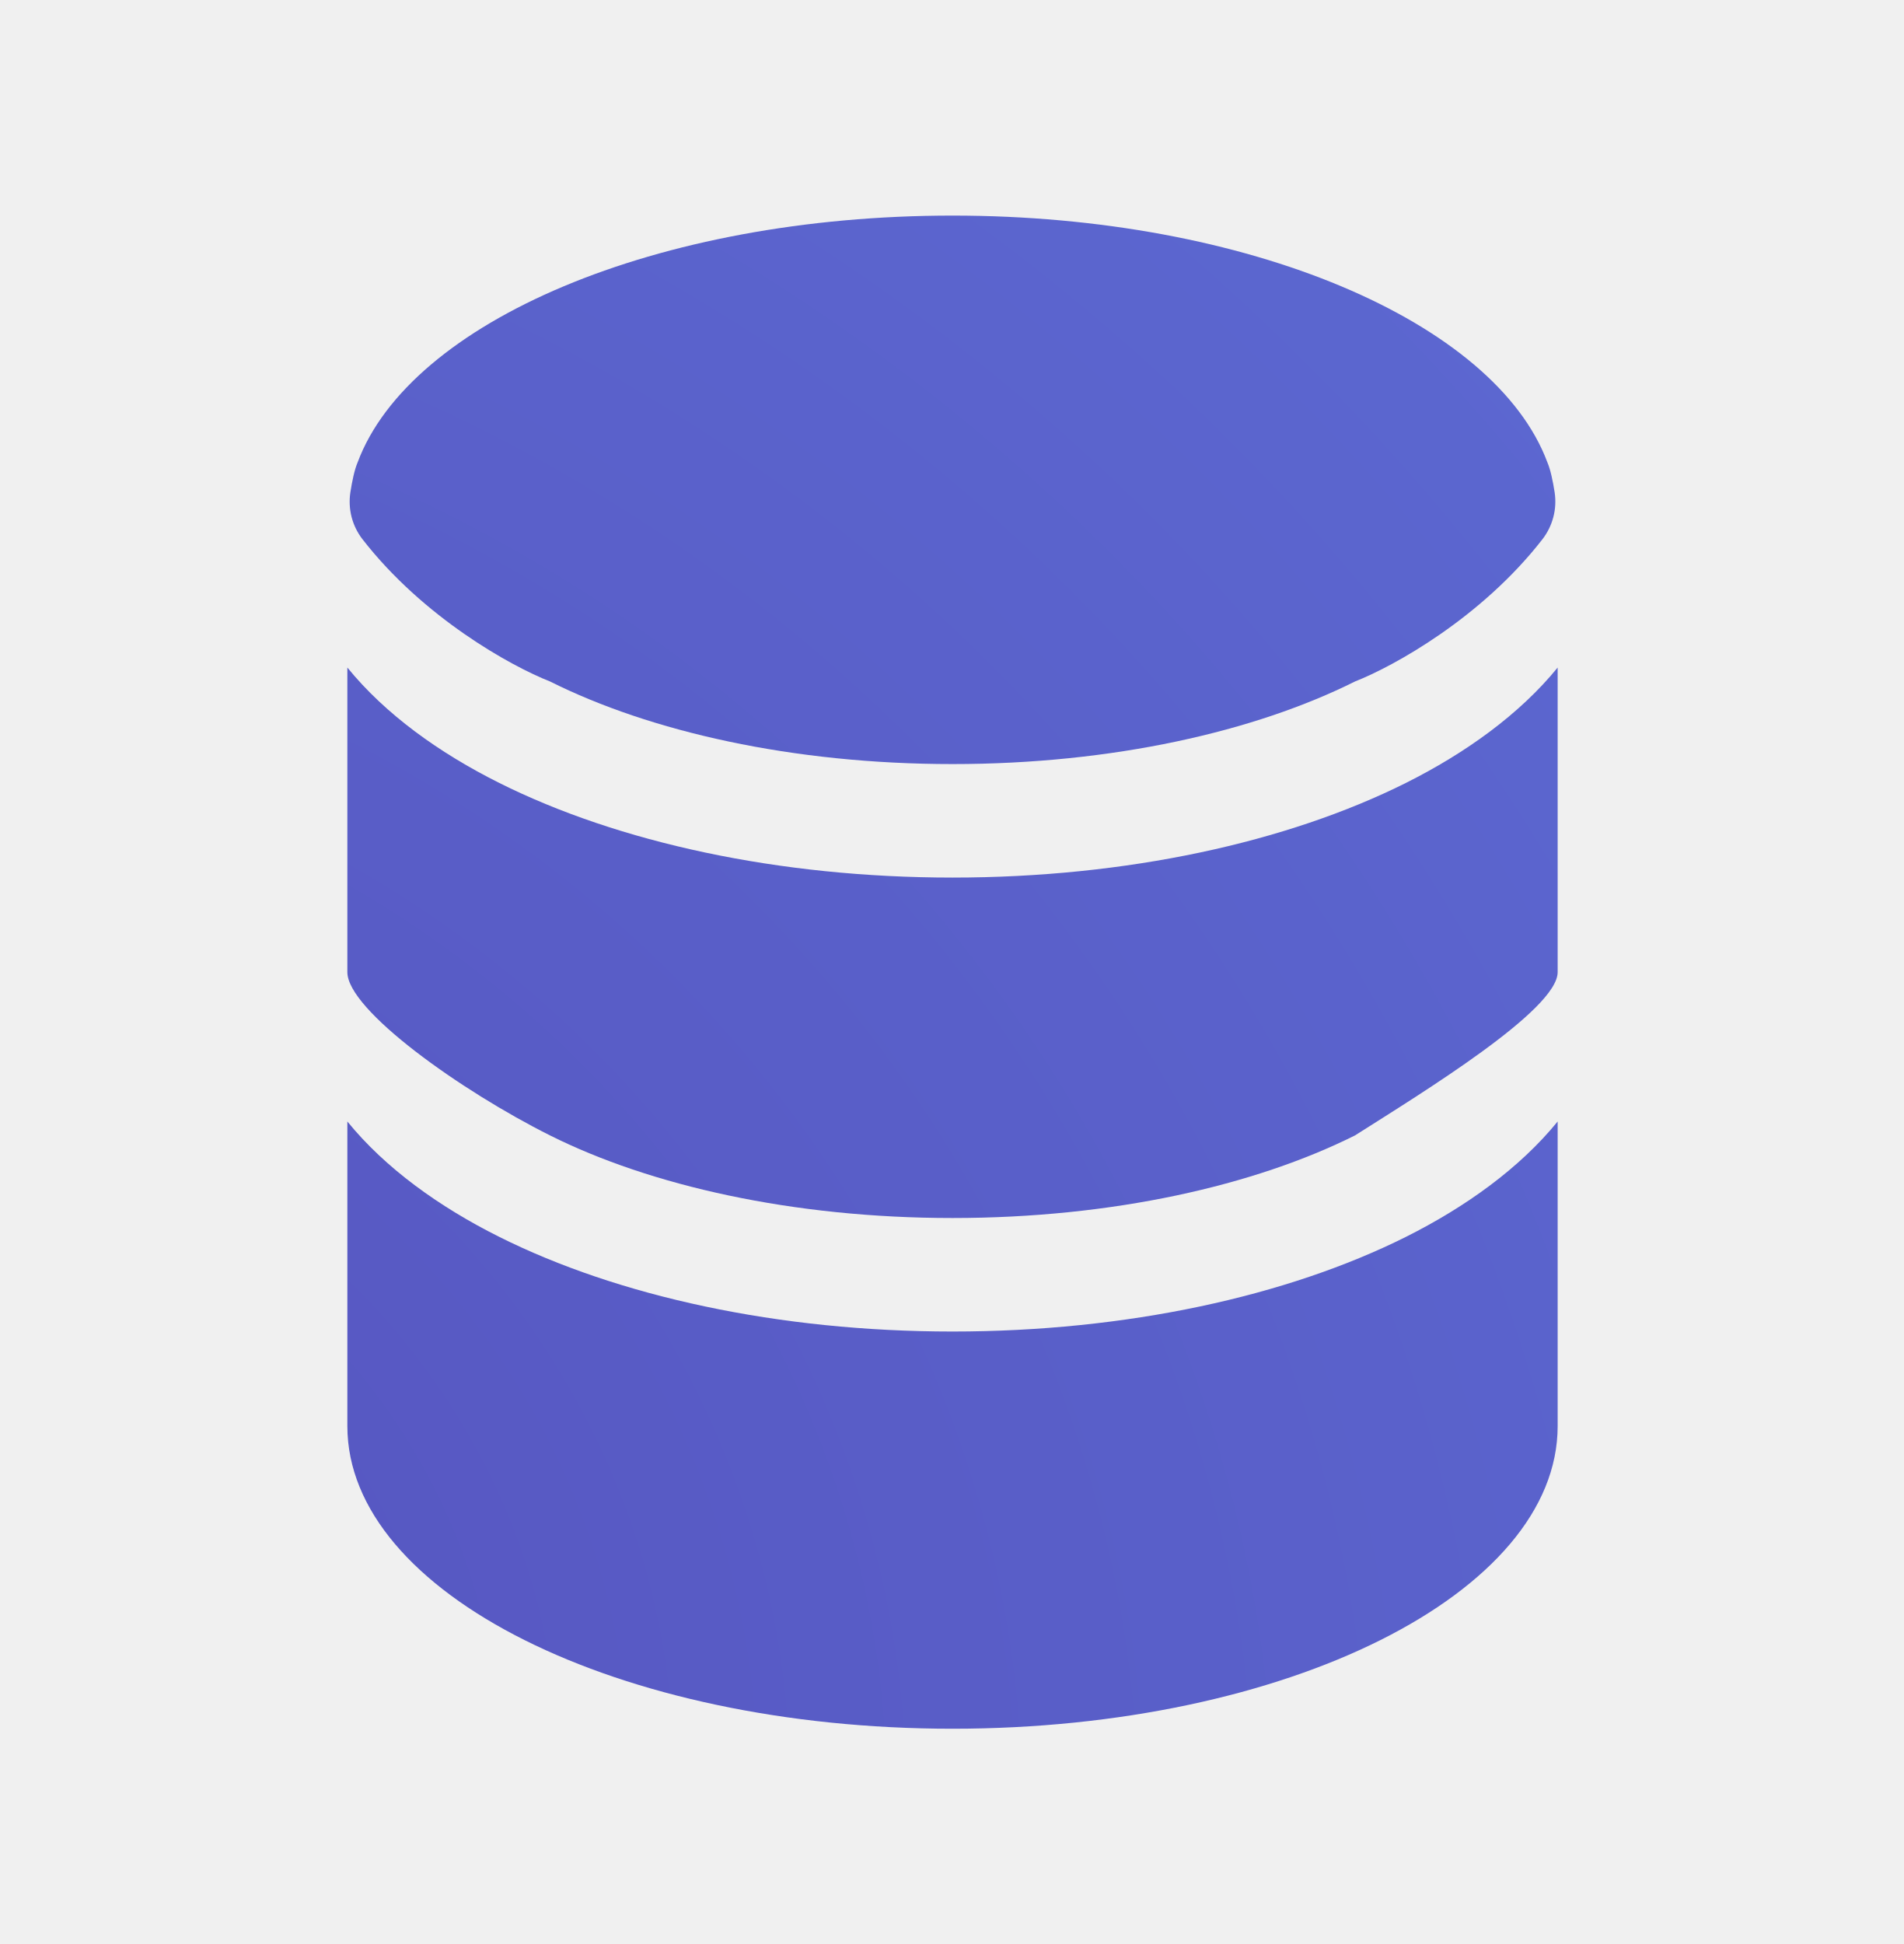
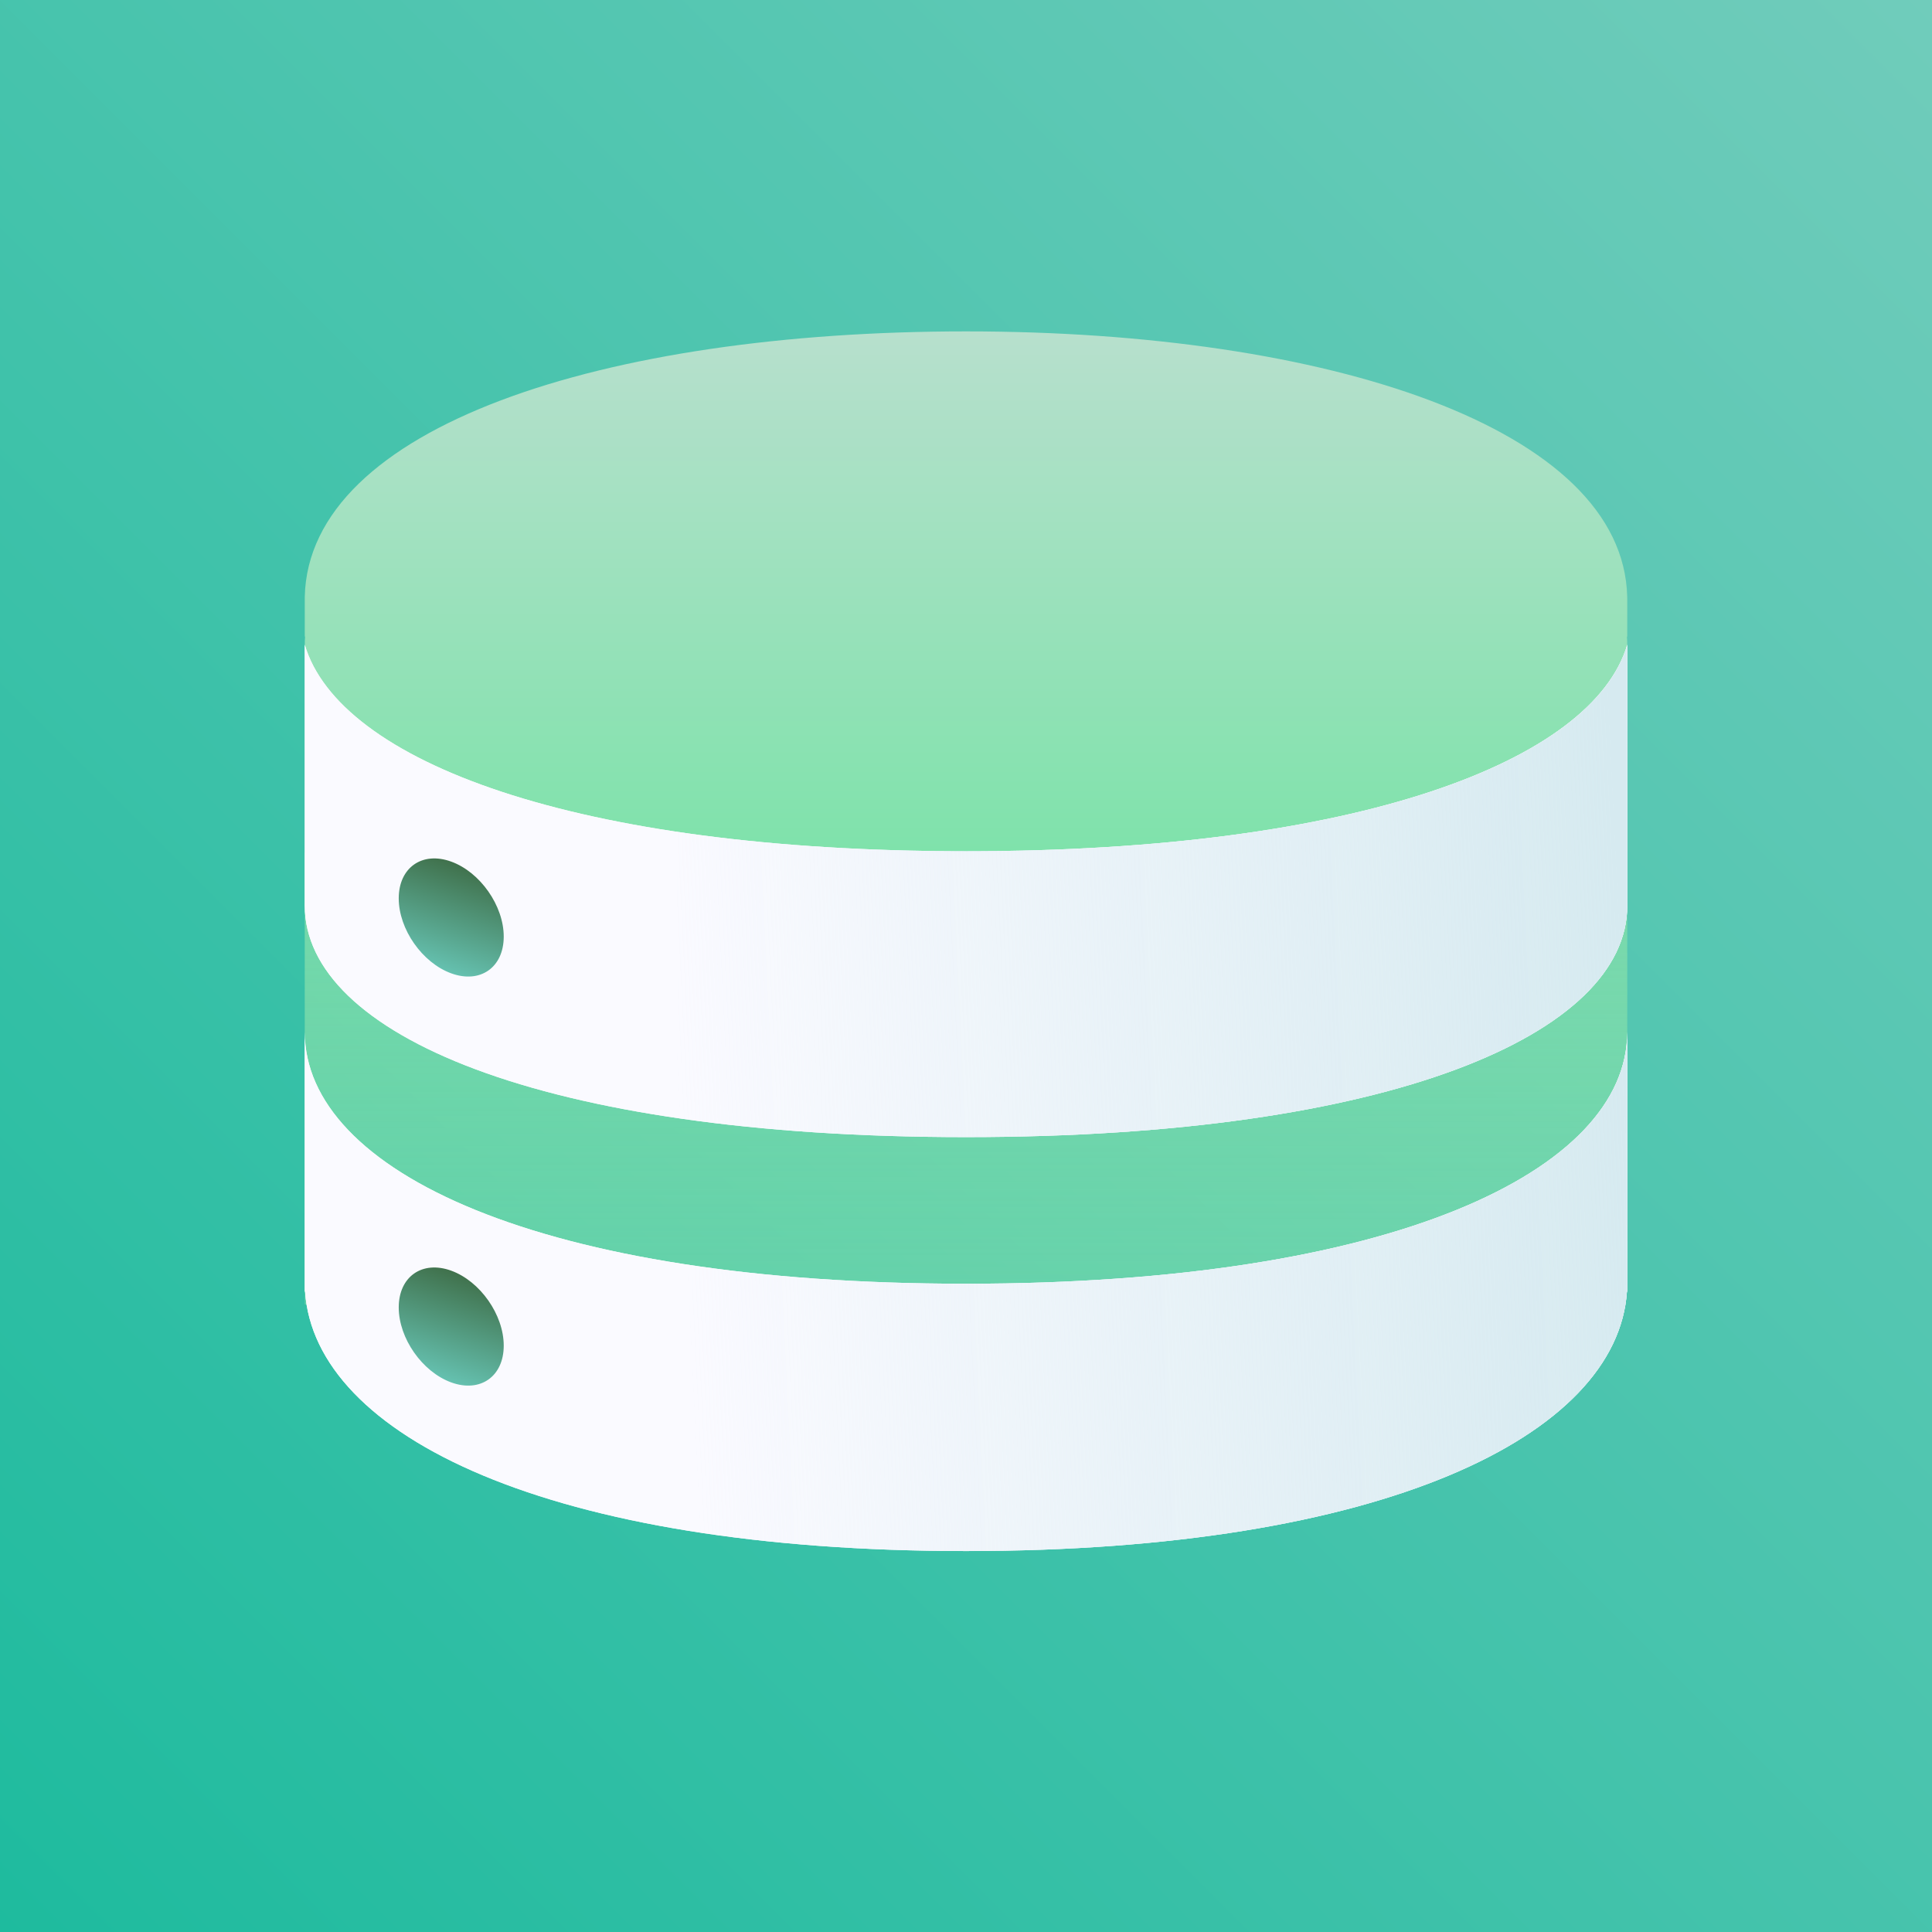
- <svg xmlns="http://www.w3.org/2000/svg" width="48" height="49" viewBox="0 0 48 49" fill="none">
-   <path d="M39.269 35.946C39.269 40.16 32.438 43.574 24.013 43.574C15.588 43.574 8.757 40.16 8.757 35.946V28.268C9.714 29.445 11.074 30.421 12.586 31.176C15.584 32.675 19.627 33.562 24.013 33.562C28.399 33.562 32.442 32.675 35.44 31.178C36.952 30.421 38.312 29.443 39.269 28.268V35.946Z" fill="url(#paint0_angular_4715_17893)" />
-   <path d="M24.013 22.12C28.399 22.12 32.442 21.233 35.44 19.736C36.952 18.979 38.312 18.001 39.269 16.826V24.504C39.269 25.457 35.863 27.538 34.16 28.619C31.637 29.88 28.052 30.701 24.013 30.701C19.974 30.701 16.389 29.881 13.866 28.619C11.617 27.494 8.757 25.457 8.757 24.504V16.826C9.714 18.003 11.074 18.979 12.586 19.734C15.584 21.233 19.627 22.12 24.013 22.12Z" fill="url(#paint1_angular_4715_17893)" />
-   <path d="M34.16 17.177C31.637 18.438 28.052 19.259 24.013 19.259C19.974 19.259 16.389 18.439 13.866 17.177C12.884 16.792 10.675 15.569 9.14 13.594C9.011 13.428 8.917 13.237 8.864 13.033C8.812 12.83 8.801 12.617 8.833 12.409C8.877 12.127 8.938 11.835 9.016 11.654C10.336 8.115 16.549 5.434 24.013 5.434C31.477 5.434 37.69 8.115 39.01 11.654C39.088 11.835 39.149 12.127 39.193 12.409C39.224 12.617 39.214 12.83 39.16 13.034C39.107 13.237 39.013 13.428 38.884 13.594C37.35 15.569 35.142 16.792 34.16 17.177Z" fill="url(#paint2_angular_4715_17893)" />
+ <svg xmlns="http://www.w3.org/2000/svg" width="78" height="78" viewBox="0 0 78 78" fill="none">
+   <g clip-path="url(#clip0_1172_18729)">
+     <rect width="78" height="78" fill="url(#paint0_linear_1172_18729)" />
+     <path d="M12.303 24.943V34.412L39 38.305L65.697 31.685V24.943V52.115L50.405 56.041L39 55.45L26.167 56.041L12.303 52.656V24.943Z" fill="url(#paint1_linear_1172_18729)" />
+     <path d="M65.697 25.701V24.232L65.695 24.095C65.537 17.291 53.646 13.379 39 13.379C24.354 13.379 12.461 17.236 12.304 24.095V25.701H12.317C12.308 25.814 12.304 25.928 12.304 26.043C12.304 31.21 21.802 34.367 39 34.367C56.198 34.367 65.697 31.21 65.697 26.043C65.697 25.928 65.692 25.814 65.683 25.701H65.697Z" fill="url(#paint2_linear_1172_18729)" />
+     <path d="M12.304 26.031V36.454C12.303 36.478 12.303 36.503 12.303 36.527L12.304 36.564C12.304 41.724 21.802 45.908 39 45.908C56.198 45.908 65.697 41.724 65.697 36.564C65.697 36.528 65.696 36.491 65.695 36.454L65.697 26.031C64.301 30.735 54.814 34.367 39 34.367C23.187 34.367 13.699 30.735 12.304 26.031Z" fill="#FAFAFF" />
+     <path d="M12.304 41.667V52.144H12.316C12.706 57.963 22.163 62.62 39 62.62C55.837 62.62 65.294 57.963 65.684 52.144H65.697V41.667C65.697 47.279 56.198 51.828 39 51.828C21.802 51.828 12.304 47.279 12.304 41.667Z" fill="#FAFAFF" />
+     <path d="M12.304 26.031V36.454C12.303 36.478 12.303 36.503 12.303 36.527L12.304 36.564C12.304 41.724 21.802 45.908 39 45.908C56.198 45.908 65.697 41.724 65.697 36.564C65.697 36.528 65.696 36.491 65.695 36.454L65.697 26.031C64.301 30.735 54.814 34.367 39 34.367C23.187 34.367 13.699 30.735 12.304 26.031Z" fill="#FAFAFF" />
+     <path d="M12.304 41.667V52.144H12.316C12.706 57.963 22.163 62.62 39 62.62C55.837 62.62 65.294 57.963 65.684 52.144H65.697V41.667C65.697 47.279 56.198 51.828 39 51.828C21.802 51.828 12.304 47.279 12.304 41.667Z" fill="#FAFAFF" />
+     <path d="M27.344 61.729C30.706 62.303 34.601 62.621 39 62.621C55.837 62.621 65.294 57.964 65.684 52.144H65.697V41.667C65.697 47.279 56.198 51.828 39 51.828C34.601 51.828 30.706 51.531 27.344 50.994V61.729Z" fill="url(#paint3_linear_1172_18729)" />
+     <path d="M27.344 45.14C30.706 45.634 34.601 45.908 39 45.908C56.198 45.908 65.697 41.725 65.697 36.565C65.697 36.528 65.696 36.491 65.695 36.454L65.697 26.032C64.301 30.736 54.814 34.367 39 34.367C34.616 34.367 30.718 34.088 27.344 33.584V45.14Z" fill="url(#paint4_linear_1172_18729)" />
+     <path d="M16.098 36.27C16.098 35.025 17.047 34.36 18.218 34.786C19.388 35.212 20.337 36.567 20.337 37.813C20.337 39.059 19.388 39.723 18.218 39.297C17.047 38.871 16.098 37.516 16.098 36.27Z" fill="url(#paint5_linear_1172_18729)" />
+     <path d="M16.098 52.785C16.098 51.539 17.047 50.875 18.218 51.301C19.388 51.727 20.337 53.082 20.337 54.328C20.337 55.574 19.388 56.238 18.218 55.812C17.047 55.386 16.098 54.031 16.098 52.785Z" fill="url(#paint6_linear_1172_18729)" />
+   </g>
  <defs>
-     <radialGradient id="paint0_angular_4715_17893" cx="0" cy="0" r="1" gradientUnits="userSpaceOnUse" gradientTransform="translate(-1.83745 43.5737) rotate(-42.8564) scale(56.0748 60.2633)">
-       <stop stop-color="#5654BF" />
-       <stop offset="1" stop-color="#5C68D1" />
-     </radialGradient>
-     <radialGradient id="paint1_angular_4715_17893" cx="0" cy="0" r="1" gradientUnits="userSpaceOnUse" gradientTransform="translate(-1.83745 43.5737) rotate(-42.8564) scale(56.0748 60.2633)">
-       <stop stop-color="#5654BF" />
-       <stop offset="1" stop-color="#5C68D1" />
-     </radialGradient>
-     <radialGradient id="paint2_angular_4715_17893" cx="0" cy="0" r="1" gradientUnits="userSpaceOnUse" gradientTransform="translate(-1.83745 43.5737) rotate(-42.8564) scale(56.0748 60.2633)">
-       <stop stop-color="#5654BF" />
-       <stop offset="1" stop-color="#5C68D1" />
-     </radialGradient>
+     <linearGradient id="paint0_linear_1172_18729" x1="78" y1="0" x2="0" y2="78" gradientUnits="userSpaceOnUse">
+       <stop stop-color="#70CCBB" />
+       <stop offset="1" stop-color="#1EBB9E" />
+     </linearGradient>
+     <linearGradient id="paint1_linear_1172_18729" x1="39" y1="24.943" x2="39" y2="56.041" gradientUnits="userSpaceOnUse">
+       <stop stop-color="#82DEAB" />
+       <stop offset="1" stop-color="#82DEAB" stop-opacity="0.5" />
+     </linearGradient>
+     <linearGradient id="paint2_linear_1172_18729" x1="39" y1="13.379" x2="39" y2="34.367" gradientUnits="userSpaceOnUse">
+       <stop stop-color="#B7E0CD" />
+       <stop offset="1" stop-color="#7FE2AB" />
+     </linearGradient>
+     <linearGradient id="paint3_linear_1172_18729" x1="65.697" y1="42.45" x2="27.344" y2="44.326" gradientUnits="userSpaceOnUse">
+       <stop stop-color="#D6EAF0" />
+       <stop offset="1" stop-color="#D6EAF0" stop-opacity="0" />
+     </linearGradient>
+     <linearGradient id="paint4_linear_1172_18729" x1="65.697" y1="42.45" x2="27.344" y2="44.326" gradientUnits="userSpaceOnUse">
+       <stop stop-color="#D6EAF0" />
+       <stop offset="1" stop-color="#D6EAF0" stop-opacity="0" />
+     </linearGradient>
+     <linearGradient id="paint5_linear_1172_18729" x1="18.218" y1="34.786" x2="16.768" y2="38.77" gradientUnits="userSpaceOnUse">
+       <stop stop-color="#40714C" />
+       <stop offset="1" stop-color="#65C1B0" />
+     </linearGradient>
+     <linearGradient id="paint6_linear_1172_18729" x1="18.218" y1="51.301" x2="16.768" y2="55.284" gradientUnits="userSpaceOnUse">
+       <stop stop-color="#40714C" />
+       <stop offset="1" stop-color="#65C1B0" />
+     </linearGradient>
+     <clipPath id="clip0_1172_18729">
+       <rect width="78" height="78" fill="white" />
+     </clipPath>
  </defs>
</svg>
